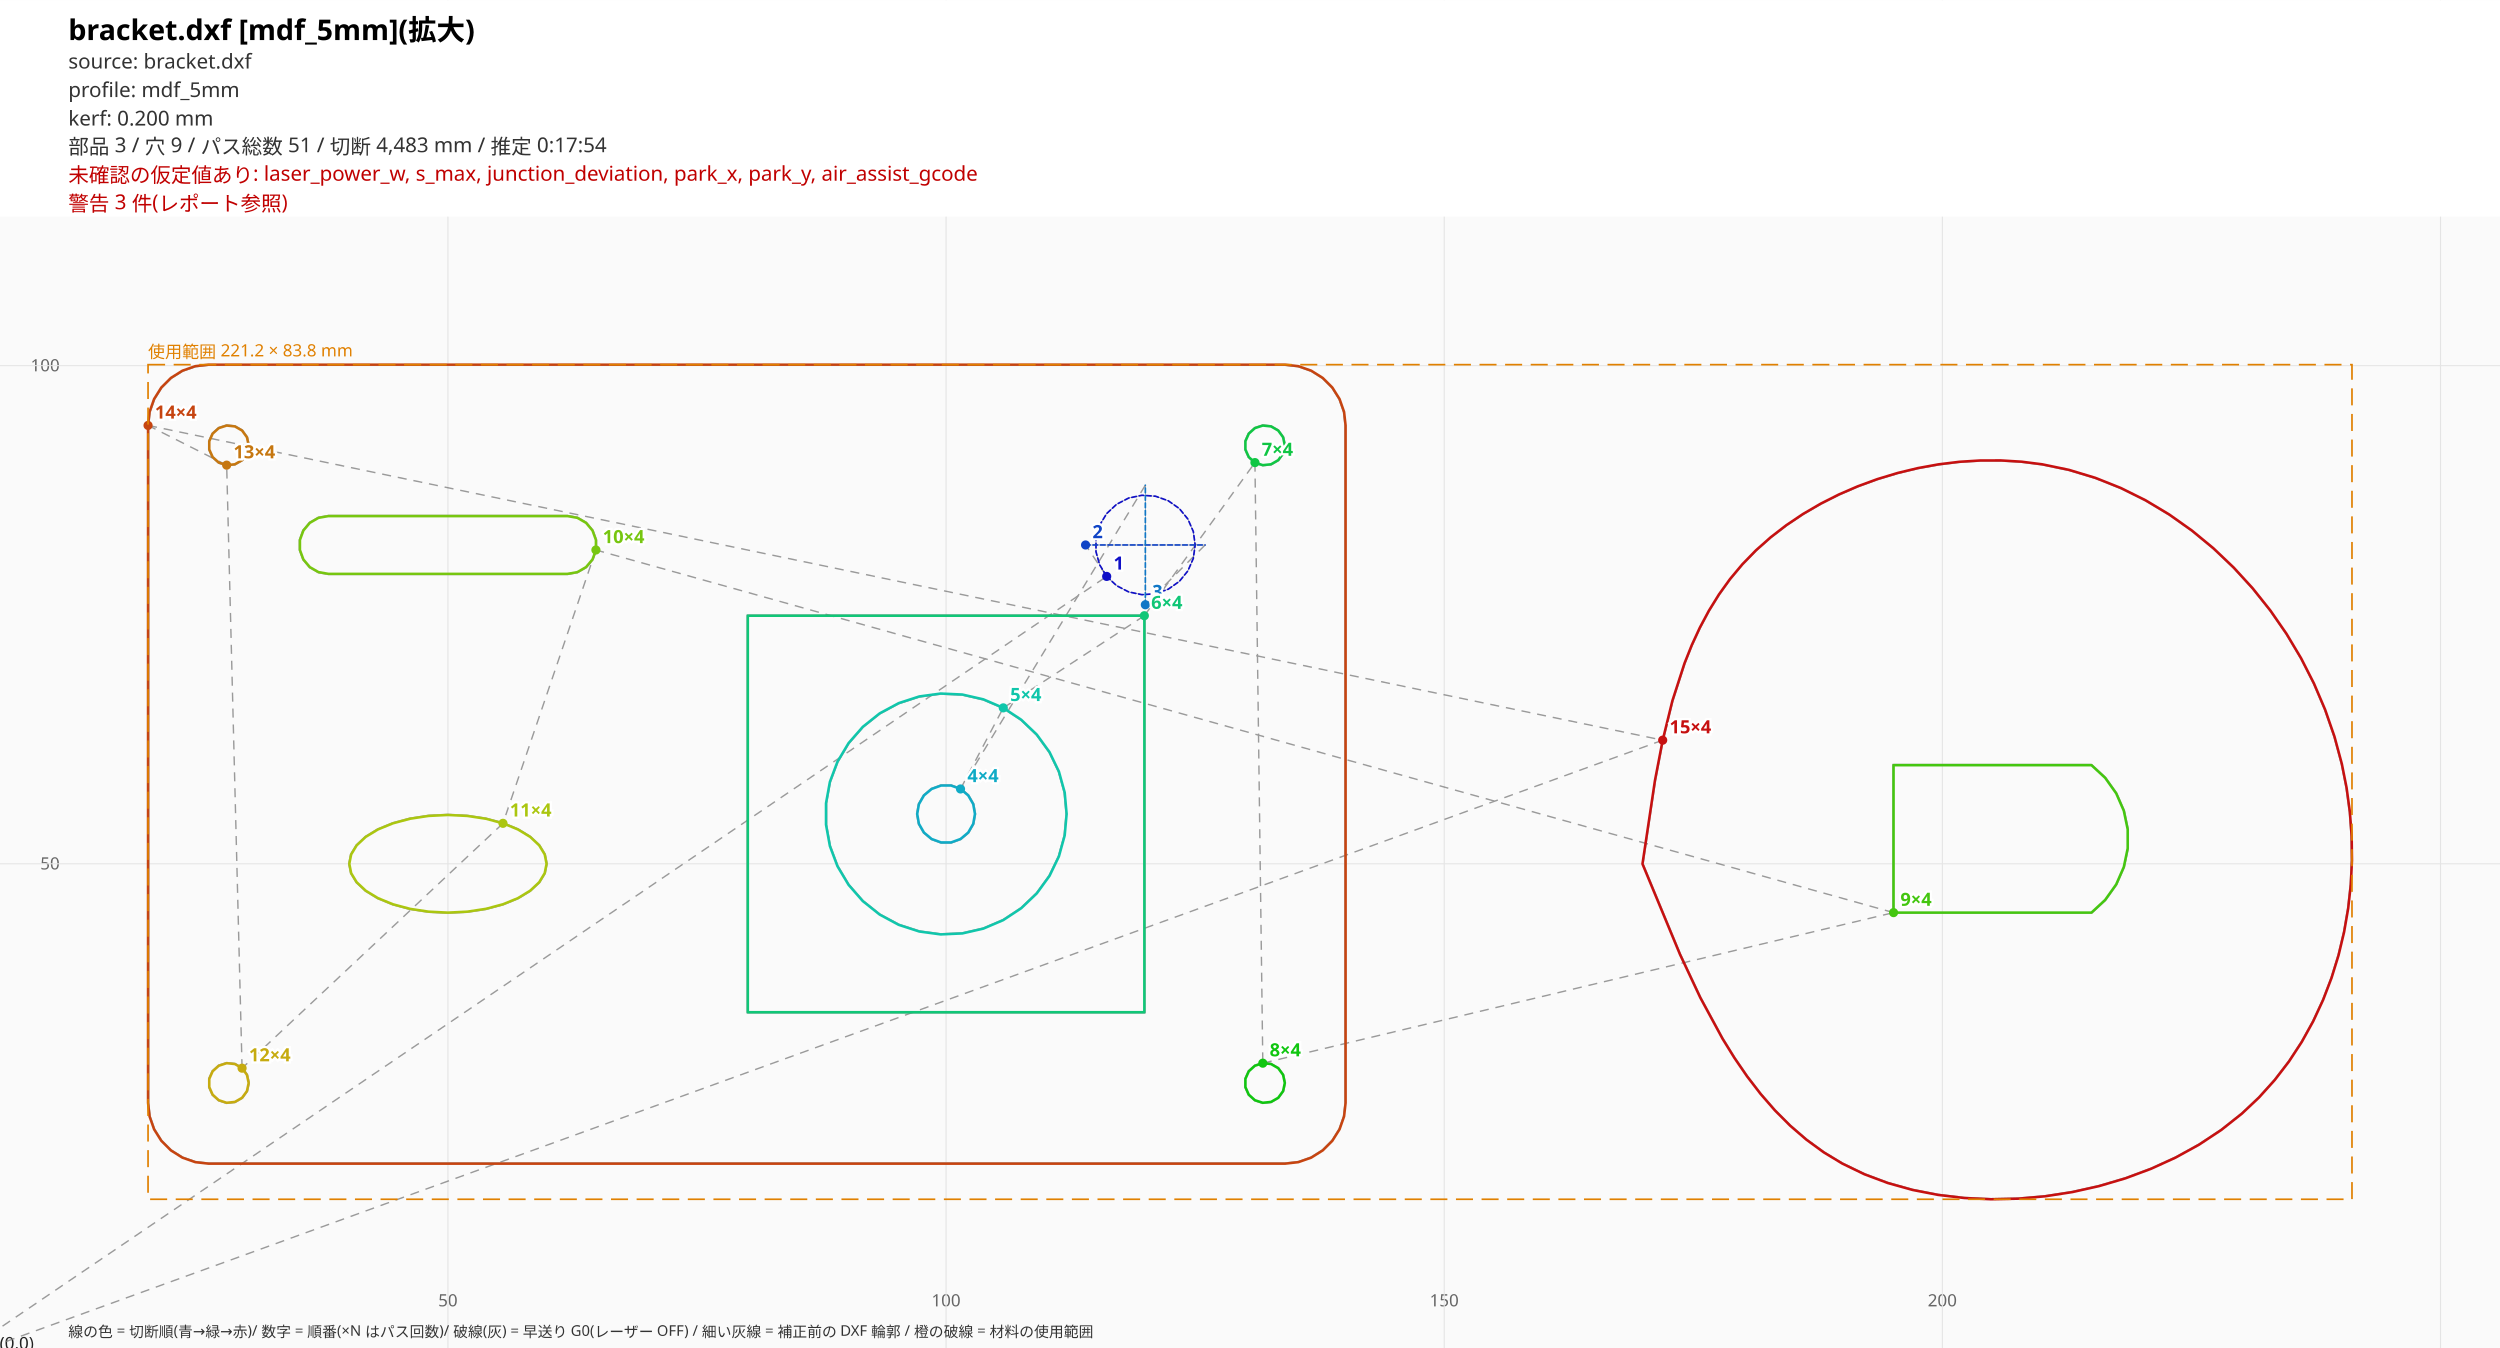
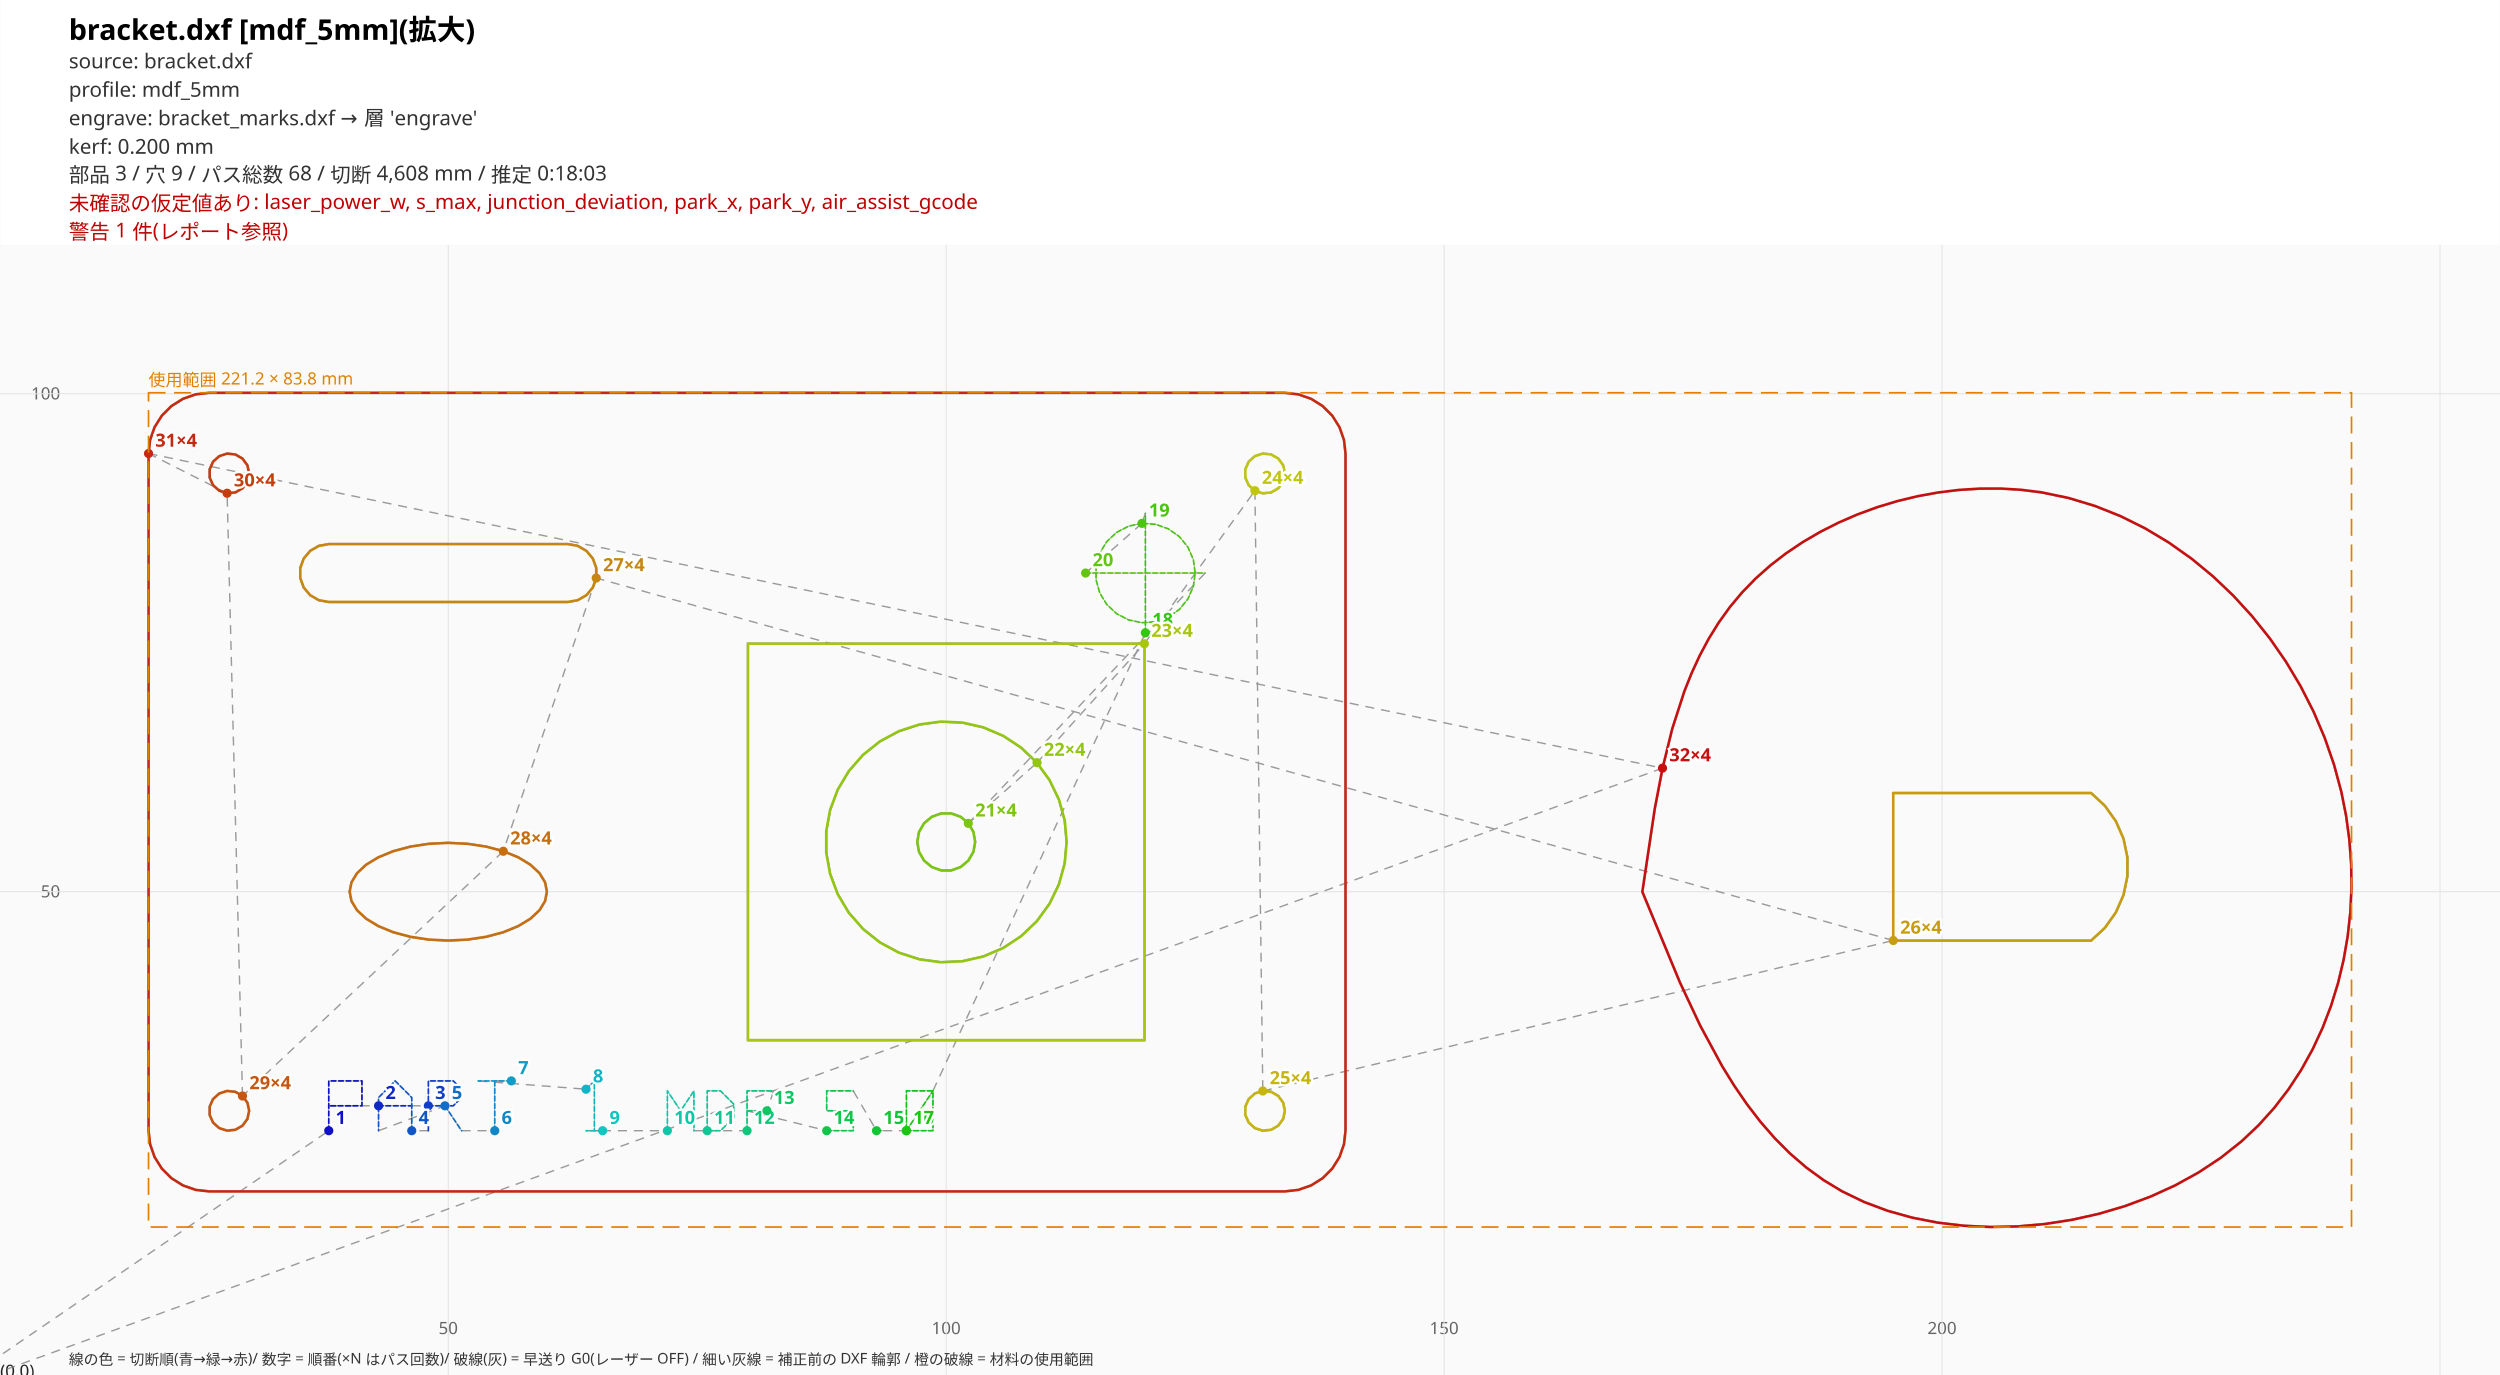
- <svg xmlns="http://www.w3.org/2000/svg" viewBox="5.04 -136.68 250.93 135.21" width="1000" height="539" font-family="sans-serif">
-   <rect x="5.04" y="-136.68" width="250.93" height="135.21" fill="#ffffff" />
+ <svg xmlns="http://www.w3.org/2000/svg" viewBox="5.04 -139.54 250.93 138.07" width="1000" height="550" font-family="sans-serif">
+   <rect x="5.04" y="-139.54" width="250.93" height="138.07" fill="#ffffff" />
  <rect x="0" y="-415.0" width="400.0" height="415.0" fill="#fafafa" stroke="#222" stroke-width="0.34" />
  <text x="50" y="-5.58" font-size="1.71" text-anchor="middle" fill="#666">50</text>
  <text x="100" y="-5.58" font-size="1.71" text-anchor="middle" fill="#666">100</text>
  <text x="150" y="-5.58" font-size="1.71" text-anchor="middle" fill="#666">150</text>
  <text x="200" y="-5.58" font-size="1.71" text-anchor="middle" fill="#666">200</text>
  <text x="11.04" y="-49.43" font-size="1.71" text-anchor="end" fill="#666">50</text>
  <text x="11.04" y="-99.43" font-size="1.71" text-anchor="end" fill="#666">100</text>
  <g stroke="#e4e4e4" stroke-width="0.11">
    <line x1="0" y1="0" x2="0" y2="-415.0" />
    <line x1="50" y1="0" x2="50" y2="-415.0" />
    <line x1="100" y1="0" x2="100" y2="-415.0" />
    <line x1="150" y1="0" x2="150" y2="-415.0" />
    <line x1="200" y1="0" x2="200" y2="-415.0" />
    <line x1="250" y1="0" x2="250" y2="-415.0" />
    <line x1="300" y1="0" x2="300" y2="-415.0" />
    <line x1="350" y1="0" x2="350" y2="-415.0" />
    <line x1="400" y1="0" x2="400" y2="-415.0" />
    <line x1="0" y1="0" x2="400.0" y2="0" />
    <line x1="0" y1="-50" x2="400.0" y2="-50" />
    <line x1="0" y1="-100" x2="400.0" y2="-100" />
    <line x1="0" y1="-150" x2="400.0" y2="-150" />
    <line x1="0" y1="-200" x2="400.0" y2="-200" />
    <line x1="0" y1="-250" x2="400.0" y2="-250" />
    <line x1="0" y1="-300" x2="400.0" y2="-300" />
    <line x1="0" y1="-350" x2="400.0" y2="-350" />
    <line x1="0" y1="-400" x2="400.0" y2="-400" />
  </g>
  <text x="400.0" y="-415.86" font-size="1.83" text-anchor="end" fill="#222">加工エリア 400 × 415 mm</text>
  <circle cx="0" cy="0" r="0.69" fill="#222" />
  <text x="1.14" y="-1.14" font-size="1.71" fill="#222">原点 (0,0)</text>
  <g fill="none" stroke="#9a9a9a" stroke-width="0.069">
+     <polyline points="38.000,-26.000 38.000,-31.000 41.333,-31.000 41.333,-28.500 38.000,-28.500" />
+     <polyline points="43.000,-28.500 46.333,-28.500" />
+     <polyline points="48.000,-26.000 48.000,-31.000 50.500,-31.000 51.333,-30.167 51.333,-29.333 50.500,-28.500 48.000,-28.500" />
+     <polyline points="43.000,-26.000 43.000,-29.333 44.667,-31.000 46.333,-29.333 46.333,-26.000" />
+     <polyline points="49.667,-28.500 51.333,-26.000" />
+     <polyline points="54.667,-31.000 54.667,-26.000" />
+     <polyline points="53.000,-31.000 56.333,-31.000" />
+     <polyline points="63.833,-30.167 64.667,-31.000 64.667,-26.000" />
+     <polyline points="63.833,-26.000 65.500,-26.000" />
+     <polyline points="72.000,-26.000 72.000,-30.000 73.333,-28.000 74.667,-30.000 74.667,-26.000" />
+     <polygon points="76.000,-26.000 76.000,-30.000 77.333,-30.000 78.667,-28.667 78.667,-27.333 77.333,-26.000" />
+     <polyline points="82.667,-30.000 80.000,-30.000 80.000,-26.000" />
+     <polyline points="80.000,-28.000 82.000,-28.000" />
+     <polyline points="90.667,-30.000 88.000,-30.000 88.000,-28.000 90.667,-28.000 90.667,-26.000 88.000,-26.000" />
+     <polyline points="93.000,-26.000 93.667,-26.000" />
+     <polygon points="96.000,-26.000 98.667,-26.000 98.667,-30.000 96.000,-30.000" />
+     <polyline points="96.000,-26.000 98.667,-30.000" />
+     <polyline points="120.000,-76.000 120.000,-88.000" />
    <polygon points="125.000,-82.000 124.815,-83.349 124.272,-84.598 123.413,-85.654 122.300,-86.439 121.017,-86.895 119.659,-86.988 118.326,-86.711 117.117,-86.085 116.121,-85.155 115.414,-83.992 115.047,-82.681 115.047,-81.319 115.414,-80.008 116.121,-78.845 117.117,-77.915 118.326,-77.289 119.659,-77.012 121.017,-77.105 122.300,-77.561 123.413,-78.346 124.272,-79.402 124.815,-80.651" />
    <polyline points="114.000,-82.000 126.000,-82.000" />
-     <polyline points="120.000,-76.000 120.000,-88.000" />
    <polygon points="103.000,-55.000 102.819,-56.026 102.298,-56.928 101.500,-57.598 100.521,-57.954 99.479,-57.954 98.500,-57.598 97.702,-56.928 97.181,-56.026 97.000,-55.000 97.181,-53.974 97.702,-53.072 98.500,-52.402 99.479,-52.046 100.521,-52.046 101.500,-52.402 102.298,-53.072 102.819,-53.974" />
    <polygon points="112.000,-55.000 111.807,-57.143 111.235,-59.216 110.301,-61.155 109.037,-62.895 107.482,-64.382 105.686,-65.567 103.708,-66.413 101.611,-66.891 99.462,-66.988 97.330,-66.699 95.284,-66.034 93.389,-65.015 91.707,-63.674 90.292,-62.053 89.188,-60.207 88.432,-58.192 88.048,-56.076 88.048,-53.924 88.432,-51.808 89.188,-49.793 90.292,-47.947 91.707,-46.326 93.389,-44.985 95.284,-43.966 97.330,-43.301 99.462,-43.012 101.611,-43.109 103.708,-43.587 105.686,-44.433 107.482,-45.618 109.037,-47.105 110.301,-48.845 111.235,-50.784 111.807,-52.857" />
    <polygon points="80.000,-35.000 120.000,-35.000 120.000,-75.000 80.000,-75.000" />
    <polygon points="134.100,-92.000 133.918,-92.854 133.405,-93.561 132.649,-93.997 131.780,-94.088 130.950,-93.819 130.301,-93.234 129.946,-92.437 129.946,-91.563 130.301,-90.766 130.950,-90.181 131.780,-89.912 132.649,-90.003 133.405,-90.439 133.918,-91.146" />
    <polygon points="134.100,-28.000 133.918,-28.854 133.405,-29.561 132.649,-29.997 131.780,-30.088 130.950,-29.819 130.301,-29.234 129.946,-28.437 129.946,-27.563 130.301,-26.766 130.950,-26.181 131.780,-25.912 132.649,-26.003 133.405,-26.439 133.918,-27.146" />
    <polygon points="195.000,-45.000 215.000,-45.000 216.416,-46.310 217.533,-47.881 218.306,-49.648 218.700,-51.536 218.700,-53.464 218.306,-55.352 217.533,-57.119 216.416,-58.690 215.000,-60.000 195.000,-60.000" />
    <polygon points="38.000,-79.000 62.000,-79.000 63.026,-79.181 63.928,-79.702 64.598,-80.500 64.954,-81.479 64.954,-82.521 64.598,-83.500 63.928,-84.298 63.026,-84.819 62.000,-85.000 38.000,-85.000 36.974,-84.819 36.072,-84.298 35.402,-83.500 35.046,-82.521 35.046,-81.479 35.402,-80.500 36.072,-79.702 36.974,-79.181" />
    <polygon points="60.000,-50.000 59.808,-50.975 59.239,-51.913 58.315,-52.778 57.071,-53.536 55.556,-54.157 53.827,-54.619 51.951,-54.904 50.000,-55.000 48.049,-54.904 46.173,-54.619 44.444,-54.157 42.929,-53.536 41.685,-52.778 40.761,-51.913 40.192,-50.975 40.000,-50.000 40.192,-49.025 40.761,-48.087 41.685,-47.222 42.929,-46.464 44.444,-45.843 46.173,-45.381 48.049,-45.096 50.000,-45.000 51.951,-45.096 53.827,-45.381 55.556,-45.843 57.071,-46.464 58.315,-47.222 59.239,-48.087 59.808,-49.025" />
    <polygon points="30.100,-28.000 29.918,-28.854 29.405,-29.561 28.649,-29.997 27.780,-30.088 26.950,-29.819 26.301,-29.234 25.946,-28.437 25.946,-27.563 26.301,-26.766 26.950,-26.181 27.780,-25.912 28.649,-26.003 29.405,-26.439 29.918,-27.146" />
    <polygon points="30.100,-92.000 29.918,-92.854 29.405,-93.561 28.649,-93.997 27.780,-94.088 26.950,-93.819 26.301,-93.234 25.946,-92.437 25.946,-91.563 26.301,-90.766 26.950,-90.181 27.780,-89.912 28.649,-90.003 29.405,-90.439 29.918,-91.146" />
    <polygon points="26.000,-20.000 134.000,-20.000 135.335,-20.150 136.603,-20.594 137.741,-21.309 138.691,-22.259 139.406,-23.397 139.850,-24.665 140.000,-26.000 140.000,-94.000 139.850,-95.335 139.406,-96.603 138.691,-97.741 137.741,-98.691 136.603,-99.406 135.335,-99.850 134.000,-100.000 26.000,-100.000 24.665,-99.850 23.397,-99.406 22.259,-98.691 21.309,-97.741 20.594,-96.603 20.150,-95.335 20.000,-94.000 20.000,-26.000 20.150,-24.665 20.594,-23.397 21.309,-22.259 22.259,-21.309 23.397,-20.594 24.665,-20.150" />
    <polygon points="170.000,-50.000 173.756,-40.944 175.789,-36.610 178.010,-32.510 179.209,-30.572 180.478,-28.721 181.826,-26.968 183.258,-25.321 184.784,-23.791 186.411,-22.388 188.147,-21.121 190.000,-20.000 192.214,-18.929 194.562,-18.050 197.025,-17.362 199.580,-16.864 202.209,-16.553 204.890,-16.428 207.602,-16.487 210.324,-16.728 213.036,-17.149 215.718,-17.749 218.348,-18.526 220.905,-19.477 223.370,-20.602 225.721,-21.899 227.938,-23.366 230.000,-25.000 231.714,-26.617 233.284,-28.359 234.710,-30.216 235.992,-32.177 237.129,-34.232 238.122,-36.369 238.969,-38.579 239.670,-40.851 240.226,-43.174 240.635,-45.539 240.898,-47.934 241.013,-50.349 240.982,-52.774 240.802,-55.198 240.475,-57.610 240.000,-60.000 239.260,-62.745 238.327,-65.433 237.210,-68.051 235.918,-70.588 234.460,-73.029 232.844,-75.363 231.080,-77.577 229.177,-79.658 227.143,-81.594 224.987,-83.371 222.719,-84.977 220.347,-86.399 217.880,-87.626 215.328,-88.643 212.698,-89.439 210.000,-90.000 207.951,-90.260 205.879,-90.386 203.794,-90.381 201.706,-90.250 199.625,-89.995 197.560,-89.620 195.522,-89.127 193.520,-88.522 191.564,-87.806 189.664,-86.984 187.831,-86.058 186.073,-85.033 184.401,-83.911 182.825,-82.696 181.355,-81.391 180.000,-80.000 178.768,-78.526 177.653,-76.975 176.648,-75.351 175.744,-73.660 174.935,-71.907 174.212,-70.097 172.993,-66.326 172.026,-62.390 171.246,-58.329" />
  </g>
  <g stroke="#7a7a7a" stroke-width="0.143" stroke-dasharray="0.91,0.69" opacity="0.75" fill="none">
-     <line x1="0.000" y1="-0.000" x2="116.121" y2="-78.845" />
-     <line x1="116.121" y1="-78.845" x2="114.000" y2="-82.000" />
-     <line x1="126.000" y1="-82.000" x2="120.000" y2="-76.000" />
-     <line x1="120.000" y1="-88.000" x2="101.449" y2="-57.510" />
-     <line x1="101.449" y1="-57.510" x2="105.742" y2="-65.651" />
-     <line x1="105.742" y1="-65.651" x2="119.900" y2="-74.900" />
+     <line x1="0.000" y1="-0.000" x2="38.000" y2="-26.000" />
+     <line x1="38.000" y1="-28.500" x2="43.000" y2="-28.500" />
+     <line x1="46.333" y1="-28.500" x2="48.000" y2="-28.500" />
+     <line x1="48.000" y1="-26.000" x2="46.333" y2="-26.000" />
+     <line x1="43.000" y1="-26.000" x2="49.667" y2="-28.500" />
+     <line x1="51.333" y1="-26.000" x2="54.667" y2="-26.000" />
+     <line x1="54.667" y1="-31.000" x2="56.333" y2="-31.000" />
+     <line x1="53.000" y1="-31.000" x2="63.833" y2="-30.167" />
+     <line x1="64.667" y1="-26.000" x2="65.500" y2="-26.000" />
+     <line x1="63.833" y1="-26.000" x2="72.000" y2="-26.000" />
+     <line x1="74.667" y1="-26.000" x2="76.000" y2="-26.000" />
+     <line x1="76.000" y1="-26.000" x2="80.000" y2="-26.000" />
+     <line x1="82.667" y1="-30.000" x2="82.000" y2="-28.000" />
+     <line x1="80.000" y1="-28.000" x2="88.000" y2="-26.000" />
+     <line x1="90.667" y1="-30.000" x2="93.000" y2="-26.000" />
+     <line x1="93.667" y1="-26.000" x2="96.000" y2="-26.000" />
+     <line x1="98.667" y1="-30.000" x2="120.000" y2="-76.000" />
+     <line x1="120.000" y1="-88.000" x2="119.659" y2="-86.988" />
+     <line x1="119.659" y1="-86.988" x2="114.000" y2="-82.000" />
+     <line x1="126.000" y1="-82.000" x2="102.220" y2="-56.863" />
+     <line x1="102.220" y1="-56.863" x2="109.118" y2="-62.954" />
+     <line x1="109.118" y1="-62.954" x2="119.900" y2="-74.900" />
    <line x1="119.900" y1="-74.900" x2="131.001" y2="-90.270" />
    <line x1="131.001" y1="-90.270" x2="131.791" y2="-29.987" />
    <line x1="131.791" y1="-29.987" x2="195.100" y2="-45.100" />
    <line x1="195.100" y1="-45.100" x2="64.854" y2="-81.497" />
    <line x1="64.854" y1="-81.497" x2="55.524" y2="-54.062" />
    <line x1="55.524" y1="-54.062" x2="29.337" y2="-29.485" />
    <line x1="29.337" y1="-29.485" x2="27.791" y2="-90.013" />
    <line x1="27.791" y1="-90.013" x2="19.900" y2="-94.000" />
    <line x1="19.900" y1="-94.000" x2="171.927" y2="-62.408" />
    <line x1="171.927" y1="-62.408" x2="0.000" y2="-0.000" />
  </g>
  <g fill="none" stroke-linejoin="round" stroke-linecap="round">
-     <polyline points="116.121,-78.845 117.117,-77.915 118.326,-77.289 119.659,-77.012 121.017,-77.105 122.300,-77.561 123.413,-78.346 124.272,-79.402 124.815,-80.651 125.000,-82.000 124.815,-83.349 124.272,-84.598 123.413,-85.654 122.300,-86.439 121.017,-86.895 119.659,-86.988 118.326,-86.711 117.117,-86.085 116.121,-85.155 115.414,-83.992 115.047,-82.681 115.047,-81.319 115.414,-80.008 116.121,-78.845" stroke="hsl(240,85%,42%)" stroke-width="0.171" stroke-dasharray="0.46,0.29" />
-     <polyline points="114.000,-82.000 126.000,-82.000" stroke="hsl(223,85%,42%)" stroke-width="0.171" stroke-dasharray="0.46,0.29" />
-     <polyline points="120.000,-76.000 120.000,-88.000" stroke="hsl(206,85%,42%)" stroke-width="0.171" stroke-dasharray="0.46,0.29" />
-     <polyline points="101.449,-57.510 102.220,-56.863 102.724,-55.991 102.898,-55.000 102.724,-54.009 102.220,-53.137 101.449,-52.490 100.503,-52.145 99.497,-52.145 98.551,-52.490 97.780,-53.137 97.276,-54.009 97.102,-55.000 97.276,-55.991 97.780,-56.863 98.551,-57.510 99.497,-57.854 100.503,-57.854 101.449,-57.510" stroke="hsl(189,85%,42%)" stroke-width="0.257" />
-     <polyline points="105.742,-65.651 105.726,-65.659 103.748,-66.505 103.731,-66.510 101.633,-66.989 101.615,-66.991 99.466,-67.088 99.448,-67.087 97.316,-66.798 97.299,-66.794 95.253,-66.129 95.236,-66.122 93.342,-65.103 93.327,-65.093 91.645,-63.752 91.632,-63.739 90.216,-62.119 90.206,-62.105 89.103,-60.258 89.095,-60.242 88.339,-58.227 88.334,-58.210 87.950,-56.093 87.948,-56.076 87.948,-53.924 87.950,-53.906 88.334,-51.790 88.339,-51.772 89.095,-49.758 89.103,-49.742 90.206,-47.895 90.216,-47.881 91.632,-46.261 91.645,-46.248 93.327,-44.907 93.342,-44.897 95.236,-43.877 95.253,-43.870 97.299,-43.206 97.316,-43.202 99.448,-42.913 99.466,-42.912 101.615,-43.009 101.633,-43.011 103.731,-43.490 103.748,-43.495 105.726,-44.341 105.742,-44.349 107.537,-45.535 107.551,-45.546 109.106,-47.032 109.118,-47.046 110.382,-48.786 110.391,-48.802 111.325,-50.740 111.331,-50.757 111.903,-52.831 111.907,-52.848 112.100,-54.991 112.100,-55.009 111.907,-57.152 111.903,-57.169 111.331,-59.243 111.325,-59.260 110.391,-61.198 110.382,-61.214 109.118,-62.954 109.106,-62.968 107.551,-64.454 107.537,-64.465 105.742,-65.651" stroke="hsl(171,85%,42%)" stroke-width="0.257" />
-     <polyline points="119.900,-74.900 119.900,-35.100 80.100,-35.100 80.100,-74.900 119.900,-74.900" stroke="hsl(154,85%,42%)" stroke-width="0.257" />
-     <polyline points="131.001,-90.270 130.384,-90.826 130.046,-91.585 130.046,-92.415 130.384,-93.174 131.001,-93.730 131.791,-93.987 132.617,-93.900 133.337,-93.485 133.825,-92.812 133.998,-92.000 133.825,-91.187 133.337,-90.515 132.617,-90.100 131.791,-90.013 131.001,-90.270" stroke="hsl(137,85%,42%)" stroke-width="0.257" />
-     <polyline points="131.791,-29.987 132.617,-29.900 133.337,-29.485 133.825,-28.812 133.998,-28.000 133.825,-27.187 133.337,-26.515 132.617,-26.100 131.791,-26.013 131.001,-26.270 130.384,-26.826 130.046,-27.585 130.046,-28.415 130.384,-29.174 131.001,-29.730 131.791,-29.987" stroke="hsl(120,85%,42%)" stroke-width="0.257" />
-     <polyline points="195.100,-45.100 195.100,-59.900 214.961,-59.900 216.340,-58.624 217.446,-57.069 218.210,-55.321 218.600,-53.454 218.600,-51.546 218.210,-49.678 217.446,-47.931 216.340,-46.376 214.961,-45.100 195.100,-45.100" stroke="hsl(103,85%,42%)" stroke-width="0.257" />
-     <polyline points="64.854,-81.497 64.510,-80.551 63.863,-79.780 62.991,-79.276 61.991,-79.100 38.009,-79.100 37.009,-79.276 36.137,-79.780 35.490,-80.551 35.145,-81.497 35.145,-82.503 35.490,-83.449 36.137,-84.220 37.009,-84.724 38.009,-84.900 61.991,-84.900 62.991,-84.724 63.863,-84.220 64.510,-83.449 64.854,-82.503 64.854,-81.497" stroke="hsl(86,85%,42%)" stroke-width="0.257" />
-     <polyline points="55.524,-54.062 57.026,-53.446 58.254,-52.698 59.160,-51.850 59.713,-50.939 59.898,-50.000 59.713,-49.061 59.160,-48.150 58.254,-47.302 57.026,-46.554 55.524,-45.938 53.807,-45.479 51.941,-45.196 50.000,-45.100 48.059,-45.196 46.193,-45.479 44.476,-45.938 42.974,-46.554 41.746,-47.302 40.840,-48.150 40.287,-49.061 40.102,-50.000 40.287,-50.939 40.840,-51.850 41.746,-52.698 42.974,-53.446 44.476,-54.062 46.193,-54.521 48.059,-54.804 50.000,-54.900 51.941,-54.804 53.807,-54.521 55.524,-54.062" stroke="hsl(69,85%,42%)" stroke-width="0.257" />
-     <polyline points="29.337,-29.485 29.825,-28.812 29.998,-28.000 29.825,-27.187 29.337,-26.515 28.617,-26.100 27.791,-26.013 27.001,-26.270 26.384,-26.826 26.046,-27.585 26.046,-28.415 26.384,-29.174 27.001,-29.730 27.791,-29.987 28.617,-29.900 29.337,-29.485" stroke="hsl(51,85%,42%)" stroke-width="0.257" />
-     <polyline points="27.791,-90.013 27.001,-90.270 26.384,-90.826 26.046,-91.585 26.046,-92.415 26.384,-93.174 27.001,-93.730 27.791,-93.987 28.617,-93.900 29.337,-93.485 29.825,-92.812 29.998,-92.000 29.825,-91.187 29.337,-90.515 28.617,-90.100 27.791,-90.013" stroke="hsl(34,85%,42%)" stroke-width="0.257" />
-     <polyline points="19.900,-94.000 19.900,-26.000 19.901,-25.989 20.051,-24.654 20.056,-24.632 20.500,-23.364 20.509,-23.343 21.224,-22.206 21.238,-22.188 22.188,-21.238 22.206,-21.224 23.343,-20.509 23.364,-20.500 24.632,-20.056 24.654,-20.051 25.989,-19.901 26.000,-19.900 134.000,-19.900 134.011,-19.901 135.346,-20.051 135.368,-20.056 136.636,-20.500 136.656,-20.509 137.794,-21.224 137.812,-21.238 138.762,-22.188 138.776,-22.206 139.490,-23.343 139.500,-23.364 139.944,-24.632 139.949,-24.654 140.099,-25.989 140.100,-26.000 140.100,-94.000 140.099,-94.011 139.949,-95.346 139.944,-95.368 139.500,-96.636 139.490,-96.656 138.776,-97.794 138.762,-97.812 137.812,-98.762 137.794,-98.776 136.656,-99.490 136.636,-99.500 135.368,-99.944 135.346,-99.949 134.011,-100.099 134.000,-100.100 26.000,-100.100 25.989,-100.099 24.654,-99.949 24.632,-99.944 23.364,-99.500 23.343,-99.490 22.206,-98.776 22.188,-98.762 21.238,-97.812 21.224,-97.794 20.509,-96.656 20.500,-96.636 20.056,-95.368 20.051,-95.346 19.901,-94.011 19.900,-94.000" stroke="hsl(17,85%,42%)" stroke-width="0.257" />
+     <polyline points="38.000,-26.000 38.000,-31.000 41.333,-31.000 41.333,-28.500 38.000,-28.500" stroke="hsl(240,85%,42%)" stroke-width="0.171" stroke-dasharray="0.46,0.29" />
+     <polyline points="43.000,-28.500 46.333,-28.500" stroke="hsl(232,85%,42%)" stroke-width="0.171" stroke-dasharray="0.46,0.29" />
+     <polyline points="48.000,-28.500 50.500,-28.500 51.333,-29.333 51.333,-30.167 50.500,-31.000 48.000,-31.000 48.000,-26.000" stroke="hsl(225,85%,42%)" stroke-width="0.171" stroke-dasharray="0.46,0.29" />
+     <polyline points="46.333,-26.000 46.333,-29.333 44.667,-31.000 43.000,-29.333 43.000,-26.000" stroke="hsl(217,85%,42%)" stroke-width="0.171" stroke-dasharray="0.46,0.29" />
+     <polyline points="49.667,-28.500 51.333,-26.000" stroke="hsl(209,85%,42%)" stroke-width="0.171" stroke-dasharray="0.46,0.29" />
+     <polyline points="54.667,-26.000 54.667,-31.000" stroke="hsl(201,85%,42%)" stroke-width="0.171" stroke-dasharray="0.46,0.29" />
+     <polyline points="56.333,-31.000 53.000,-31.000" stroke="hsl(194,85%,42%)" stroke-width="0.171" stroke-dasharray="0.46,0.29" />
+     <polyline points="63.833,-30.167 64.667,-31.000 64.667,-26.000" stroke="hsl(186,85%,42%)" stroke-width="0.171" stroke-dasharray="0.46,0.29" />
+     <polyline points="65.500,-26.000 63.833,-26.000" stroke="hsl(178,85%,42%)" stroke-width="0.171" stroke-dasharray="0.46,0.29" />
+     <polyline points="72.000,-26.000 72.000,-30.000 73.333,-28.000 74.667,-30.000 74.667,-26.000" stroke="hsl(170,85%,42%)" stroke-width="0.171" stroke-dasharray="0.46,0.29" />
+     <polyline points="76.000,-26.000 76.000,-30.000 77.333,-30.000 78.667,-28.667 78.667,-27.333 77.333,-26.000 76.000,-26.000" stroke="hsl(163,85%,42%)" stroke-width="0.171" stroke-dasharray="0.46,0.29" />
+     <polyline points="80.000,-26.000 80.000,-30.000 82.667,-30.000" stroke="hsl(155,85%,42%)" stroke-width="0.171" stroke-dasharray="0.46,0.29" />
+     <polyline points="82.000,-28.000 80.000,-28.000" stroke="hsl(147,85%,42%)" stroke-width="0.171" stroke-dasharray="0.46,0.29" />
+     <polyline points="88.000,-26.000 90.667,-26.000 90.667,-28.000 88.000,-28.000 88.000,-30.000 90.667,-30.000" stroke="hsl(139,85%,42%)" stroke-width="0.171" stroke-dasharray="0.46,0.29" />
+     <polyline points="93.000,-26.000 93.667,-26.000" stroke="hsl(132,85%,42%)" stroke-width="0.171" stroke-dasharray="0.46,0.29" />
+     <polyline points="96.000,-26.000 98.667,-26.000 98.667,-30.000 96.000,-30.000 96.000,-26.000" stroke="hsl(124,85%,42%)" stroke-width="0.171" stroke-dasharray="0.46,0.29" />
+     <polyline points="96.000,-26.000 98.667,-30.000" stroke="hsl(116,85%,42%)" stroke-width="0.171" stroke-dasharray="0.46,0.29" />
+     <polyline points="120.000,-76.000 120.000,-88.000" stroke="hsl(108,85%,42%)" stroke-width="0.171" stroke-dasharray="0.46,0.29" />
+     <polyline points="119.659,-86.988 118.326,-86.711 117.117,-86.085 116.121,-85.155 115.414,-83.992 115.047,-82.681 115.047,-81.319 115.414,-80.008 116.121,-78.845 117.117,-77.915 118.326,-77.289 119.659,-77.012 121.017,-77.105 122.300,-77.561 123.413,-78.346 124.272,-79.402 124.815,-80.651 125.000,-82.000 124.815,-83.349 124.272,-84.598 123.413,-85.654 122.300,-86.439 121.017,-86.895 119.659,-86.988" stroke="hsl(101,85%,42%)" stroke-width="0.171" stroke-dasharray="0.46,0.29" />
+     <polyline points="114.000,-82.000 126.000,-82.000" stroke="hsl(93,85%,42%)" stroke-width="0.171" stroke-dasharray="0.46,0.29" />
+     <polyline points="102.220,-56.863 102.724,-55.991 102.898,-55.000 102.724,-54.009 102.220,-53.137 101.449,-52.490 100.503,-52.145 99.497,-52.145 98.551,-52.490 97.780,-53.137 97.276,-54.009 97.102,-55.000 97.276,-55.991 97.780,-56.863 98.551,-57.510 99.497,-57.854 100.503,-57.854 101.449,-57.510 102.220,-56.863" stroke="hsl(85,85%,42%)" stroke-width="0.257" />
+     <polyline points="109.118,-62.954 109.106,-62.968 107.551,-64.454 107.537,-64.465 105.742,-65.651 105.726,-65.659 103.748,-66.505 103.731,-66.510 101.633,-66.989 101.615,-66.991 99.466,-67.088 99.448,-67.087 97.316,-66.798 97.299,-66.794 95.253,-66.129 95.236,-66.122 93.342,-65.103 93.327,-65.093 91.645,-63.752 91.632,-63.739 90.216,-62.119 90.206,-62.105 89.103,-60.258 89.095,-60.242 88.339,-58.227 88.334,-58.210 87.950,-56.093 87.948,-56.076 87.948,-53.924 87.950,-53.906 88.334,-51.790 88.339,-51.772 89.095,-49.758 89.103,-49.742 90.206,-47.895 90.216,-47.881 91.632,-46.261 91.645,-46.248 93.327,-44.907 93.342,-44.897 95.236,-43.877 95.253,-43.870 97.299,-43.206 97.316,-43.202 99.448,-42.913 99.466,-42.912 101.615,-43.009 101.633,-43.011 103.731,-43.490 103.748,-43.495 105.726,-44.341 105.742,-44.349 107.537,-45.535 107.551,-45.546 109.106,-47.032 109.118,-47.046 110.382,-48.786 110.391,-48.802 111.325,-50.740 111.331,-50.757 111.903,-52.831 111.907,-52.848 112.100,-54.991 112.100,-55.009 111.907,-57.152 111.903,-57.169 111.331,-59.243 111.325,-59.260 110.391,-61.198 110.382,-61.214 109.118,-62.954" stroke="hsl(77,85%,42%)" stroke-width="0.257" />
+     <polyline points="119.900,-74.900 119.900,-35.100 80.100,-35.100 80.100,-74.900 119.900,-74.900" stroke="hsl(70,85%,42%)" stroke-width="0.257" />
+     <polyline points="131.001,-90.270 130.384,-90.826 130.046,-91.585 130.046,-92.415 130.384,-93.174 131.001,-93.730 131.791,-93.987 132.617,-93.900 133.337,-93.485 133.825,-92.812 133.998,-92.000 133.825,-91.187 133.337,-90.515 132.617,-90.100 131.791,-90.013 131.001,-90.270" stroke="hsl(62,85%,42%)" stroke-width="0.257" />
+     <polyline points="131.791,-29.987 132.617,-29.900 133.337,-29.485 133.825,-28.812 133.998,-28.000 133.825,-27.187 133.337,-26.515 132.617,-26.100 131.791,-26.013 131.001,-26.270 130.384,-26.826 130.046,-27.585 130.046,-28.415 130.384,-29.174 131.001,-29.730 131.791,-29.987" stroke="hsl(54,85%,42%)" stroke-width="0.257" />
+     <polyline points="195.100,-45.100 195.100,-59.900 214.961,-59.900 216.340,-58.624 217.446,-57.069 218.210,-55.321 218.600,-53.454 218.600,-51.546 218.210,-49.678 217.446,-47.931 216.340,-46.376 214.961,-45.100 195.100,-45.100" stroke="hsl(46,85%,42%)" stroke-width="0.257" />
+     <polyline points="64.854,-81.497 64.510,-80.551 63.863,-79.780 62.991,-79.276 61.991,-79.100 38.009,-79.100 37.009,-79.276 36.137,-79.780 35.490,-80.551 35.145,-81.497 35.145,-82.503 35.490,-83.449 36.137,-84.220 37.009,-84.724 38.009,-84.900 61.991,-84.900 62.991,-84.724 63.863,-84.220 64.510,-83.449 64.854,-82.503 64.854,-81.497" stroke="hsl(39,85%,42%)" stroke-width="0.257" />
+     <polyline points="55.524,-54.062 57.026,-53.446 58.254,-52.698 59.160,-51.850 59.713,-50.939 59.898,-50.000 59.713,-49.061 59.160,-48.150 58.254,-47.302 57.026,-46.554 55.524,-45.938 53.807,-45.479 51.941,-45.196 50.000,-45.100 48.059,-45.196 46.193,-45.479 44.476,-45.938 42.974,-46.554 41.746,-47.302 40.840,-48.150 40.287,-49.061 40.102,-50.000 40.287,-50.939 40.840,-51.850 41.746,-52.698 42.974,-53.446 44.476,-54.062 46.193,-54.521 48.059,-54.804 50.000,-54.900 51.941,-54.804 53.807,-54.521 55.524,-54.062" stroke="hsl(31,85%,42%)" stroke-width="0.257" />
+     <polyline points="29.337,-29.485 29.825,-28.812 29.998,-28.000 29.825,-27.187 29.337,-26.515 28.617,-26.100 27.791,-26.013 27.001,-26.270 26.384,-26.826 26.046,-27.585 26.046,-28.415 26.384,-29.174 27.001,-29.730 27.791,-29.987 28.617,-29.900 29.337,-29.485" stroke="hsl(23,85%,42%)" stroke-width="0.257" />
+     <polyline points="27.791,-90.013 27.001,-90.270 26.384,-90.826 26.046,-91.585 26.046,-92.415 26.384,-93.174 27.001,-93.730 27.791,-93.987 28.617,-93.900 29.337,-93.485 29.825,-92.812 29.998,-92.000 29.825,-91.187 29.337,-90.515 28.617,-90.100 27.791,-90.013" stroke="hsl(15,85%,42%)" stroke-width="0.257" />
+     <polyline points="19.900,-94.000 19.900,-26.000 19.901,-25.989 20.051,-24.654 20.056,-24.632 20.500,-23.364 20.509,-23.343 21.224,-22.206 21.238,-22.188 22.188,-21.238 22.206,-21.224 23.343,-20.509 23.364,-20.500 24.632,-20.056 24.654,-20.051 25.989,-19.901 26.000,-19.900 134.000,-19.900 134.011,-19.901 135.346,-20.051 135.368,-20.056 136.636,-20.500 136.656,-20.509 137.794,-21.224 137.812,-21.238 138.762,-22.188 138.776,-22.206 139.490,-23.343 139.500,-23.364 139.944,-24.632 139.949,-24.654 140.099,-25.989 140.100,-26.000 140.100,-94.000 140.099,-94.011 139.949,-95.346 139.944,-95.368 139.500,-96.636 139.490,-96.656 138.776,-97.794 138.762,-97.812 137.812,-98.762 137.794,-98.776 136.656,-99.490 136.636,-99.500 135.368,-99.944 135.346,-99.949 134.011,-100.099 134.000,-100.100 26.000,-100.100 25.989,-100.099 24.654,-99.949 24.632,-99.944 23.364,-99.500 23.343,-99.490 22.206,-98.776 22.188,-98.762 21.238,-97.812 21.224,-97.794 20.509,-96.656 20.500,-96.636 20.056,-95.368 20.051,-95.346 19.901,-94.011 19.900,-94.000" stroke="hsl(8,85%,42%)" stroke-width="0.257" />
    <polyline points="171.927,-62.408 171.148,-58.348 171.147,-58.344 169.901,-50.015 169.907,-49.962 173.663,-40.905 173.665,-40.901 175.699,-36.568 175.702,-36.562 177.922,-32.462 177.924,-32.457 179.124,-30.519 179.126,-30.515 180.396,-28.664 180.399,-28.660 181.746,-26.907 181.750,-26.902 183.183,-25.256 183.188,-25.250 184.714,-23.721 184.719,-23.716 186.346,-22.312 186.352,-22.307 188.088,-21.040 188.096,-21.035 189.948,-19.914 189.956,-19.910 192.170,-18.839 192.179,-18.835 194.527,-17.956 194.535,-17.954 196.998,-17.266 197.005,-17.264 199.561,-16.766 199.569,-16.765 202.197,-16.454 202.204,-16.453 204.885,-16.328 204.892,-16.328 207.604,-16.387 207.610,-16.387 210.333,-16.628 210.339,-16.629 213.052,-17.050 213.058,-17.051 215.739,-17.651 215.746,-17.653 218.376,-18.430 218.383,-18.432 220.940,-19.384 220.947,-19.386 223.412,-20.511 223.418,-20.515 225.770,-21.811 225.777,-21.816 227.993,-23.282 228.000,-23.287 230.062,-24.922 230.069,-24.927 231.782,-26.544 231.788,-26.550 233.358,-28.293 233.363,-28.299 234.789,-30.155 234.794,-30.162 236.076,-32.122 236.080,-32.129 237.217,-34.183 237.220,-34.189 238.212,-36.327 238.215,-36.333 239.062,-38.543 239.064,-38.549 239.766,-40.821 239.768,-40.828 240.323,-43.151 240.324,-43.157 240.733,-45.522 240.734,-45.528 240.997,-47.923 240.997,-47.929 241.113,-50.344 241.113,-50.350 241.082,-52.775 241.081,-52.781 240.902,-55.205 240.901,-55.211 240.574,-57.623 240.573,-57.629 240.098,-60.020 240.097,-60.026 239.357,-62.771 239.354,-62.778 238.421,-65.466 238.419,-65.472 237.302,-68.091 237.299,-68.097 236.007,-70.633 236.004,-70.639 234.545,-73.081 234.542,-73.086 232.926,-75.420 232.922,-75.426 231.158,-77.639 231.154,-77.645 229.250,-79.726 229.246,-79.731 227.212,-81.666 227.206,-81.671 225.051,-83.448 225.045,-83.452 222.777,-85.058 222.770,-85.063 220.399,-86.485 220.392,-86.489 217.925,-87.715 217.917,-87.719 215.365,-88.736 215.357,-88.739 212.727,-89.534 212.718,-89.537 210.020,-90.098 210.012,-90.099 207.964,-90.359 207.957,-90.360 205.885,-90.486 205.879,-90.486 203.794,-90.481 203.788,-90.481 201.700,-90.350 201.694,-90.349 199.613,-90.094 199.607,-90.093 197.542,-89.718 197.536,-89.717 195.498,-89.225 195.493,-89.223 193.490,-88.617 193.485,-88.616 191.529,-87.900 191.524,-87.898 189.625,-87.076 189.619,-87.073 187.786,-86.147 187.780,-86.144 186.023,-85.119 186.017,-85.116 184.346,-83.994 184.340,-83.990 182.764,-82.775 182.759,-82.770 181.288,-81.466 181.283,-81.461 179.928,-80.070 179.923,-80.064 178.691,-78.591 178.686,-78.585 177.571,-77.034 177.568,-77.028 176.562,-75.404 176.559,-75.398 175.656,-73.707 175.653,-73.702 174.844,-71.949 174.842,-71.944 174.119,-70.134 174.117,-70.128 172.898,-66.357 172.896,-66.350 171.929,-62.413 171.927,-62.408" stroke="hsl(0,85%,42%)" stroke-width="0.257" />
  </g>
  <g font-size="1.83" font-weight="bold" paint-order="stroke" stroke="#fff" stroke-width="0.46">
-     <circle cx="116.121" cy="-78.845" r="0.46" fill="hsl(240,85%,42%)" stroke="none" />
-     <text x="116.807" y="-79.531" fill="hsl(240,85%,42%)">1</text>
-     <circle cx="114.000" cy="-82.000" r="0.46" fill="hsl(223,85%,42%)" stroke="none" />
-     <text x="114.686" y="-82.686" fill="hsl(223,85%,42%)">2</text>
-     <circle cx="120.000" cy="-76.000" r="0.46" fill="hsl(206,85%,42%)" stroke="none" />
-     <text x="120.686" y="-76.686" fill="hsl(206,85%,42%)">3</text>
-     <circle cx="101.449" cy="-57.510" r="0.46" fill="hsl(189,85%,42%)" stroke="none" />
-     <text x="102.135" y="-58.196" fill="hsl(189,85%,42%)">4×4</text>
-     <circle cx="105.742" cy="-65.651" r="0.46" fill="hsl(171,85%,42%)" stroke="none" />
-     <text x="106.428" y="-66.337" fill="hsl(171,85%,42%)">5×4</text>
-     <circle cx="119.900" cy="-74.900" r="0.46" fill="hsl(154,85%,42%)" stroke="none" />
-     <text x="120.586" y="-75.586" fill="hsl(154,85%,42%)">6×4</text>
-     <circle cx="131.001" cy="-90.270" r="0.46" fill="hsl(137,85%,42%)" stroke="none" />
-     <text x="131.687" y="-90.956" fill="hsl(137,85%,42%)">7×4</text>
-     <circle cx="131.791" cy="-29.987" r="0.46" fill="hsl(120,85%,42%)" stroke="none" />
-     <text x="132.477" y="-30.673" fill="hsl(120,85%,42%)">8×4</text>
-     <circle cx="195.100" cy="-45.100" r="0.46" fill="hsl(103,85%,42%)" stroke="none" />
-     <text x="195.786" y="-45.786" fill="hsl(103,85%,42%)">9×4</text>
-     <circle cx="64.854" cy="-81.497" r="0.46" fill="hsl(86,85%,42%)" stroke="none" />
-     <text x="65.540" y="-82.183" fill="hsl(86,85%,42%)">10×4</text>
-     <circle cx="55.524" cy="-54.062" r="0.46" fill="hsl(69,85%,42%)" stroke="none" />
-     <text x="56.210" y="-54.748" fill="hsl(69,85%,42%)">11×4</text>
-     <circle cx="29.337" cy="-29.485" r="0.46" fill="hsl(51,85%,42%)" stroke="none" />
-     <text x="30.023" y="-30.171" fill="hsl(51,85%,42%)">12×4</text>
-     <circle cx="27.791" cy="-90.013" r="0.46" fill="hsl(34,85%,42%)" stroke="none" />
-     <text x="28.477" y="-90.699" fill="hsl(34,85%,42%)">13×4</text>
-     <circle cx="19.900" cy="-94.000" r="0.46" fill="hsl(17,85%,42%)" stroke="none" />
-     <text x="20.586" y="-94.686" fill="hsl(17,85%,42%)">14×4</text>
+     <circle cx="38.000" cy="-26.000" r="0.46" fill="hsl(240,85%,42%)" stroke="none" />
+     <text x="38.686" y="-26.686" fill="hsl(240,85%,42%)">1</text>
+     <circle cx="43.000" cy="-28.500" r="0.46" fill="hsl(232,85%,42%)" stroke="none" />
+     <text x="43.686" y="-29.186" fill="hsl(232,85%,42%)">2</text>
+     <circle cx="48.000" cy="-28.500" r="0.46" fill="hsl(225,85%,42%)" stroke="none" />
+     <text x="48.686" y="-29.186" fill="hsl(225,85%,42%)">3</text>
+     <circle cx="46.333" cy="-26.000" r="0.46" fill="hsl(217,85%,42%)" stroke="none" />
+     <text x="47.019" y="-26.686" fill="hsl(217,85%,42%)">4</text>
+     <circle cx="49.667" cy="-28.500" r="0.46" fill="hsl(209,85%,42%)" stroke="none" />
+     <text x="50.353" y="-29.186" fill="hsl(209,85%,42%)">5</text>
+     <circle cx="54.667" cy="-26.000" r="0.46" fill="hsl(201,85%,42%)" stroke="none" />
+     <text x="55.353" y="-26.686" fill="hsl(201,85%,42%)">6</text>
+     <circle cx="56.333" cy="-31.000" r="0.46" fill="hsl(194,85%,42%)" stroke="none" />
+     <text x="57.019" y="-31.686" fill="hsl(194,85%,42%)">7</text>
+     <circle cx="63.833" cy="-30.167" r="0.46" fill="hsl(186,85%,42%)" stroke="none" />
+     <text x="64.519" y="-30.853" fill="hsl(186,85%,42%)">8</text>
+     <circle cx="65.500" cy="-26.000" r="0.46" fill="hsl(178,85%,42%)" stroke="none" />
+     <text x="66.186" y="-26.686" fill="hsl(178,85%,42%)">9</text>
+     <circle cx="72.000" cy="-26.000" r="0.46" fill="hsl(170,85%,42%)" stroke="none" />
+     <text x="72.686" y="-26.686" fill="hsl(170,85%,42%)">10</text>
+     <circle cx="76.000" cy="-26.000" r="0.46" fill="hsl(163,85%,42%)" stroke="none" />
+     <text x="76.686" y="-26.686" fill="hsl(163,85%,42%)">11</text>
+     <circle cx="80.000" cy="-26.000" r="0.46" fill="hsl(155,85%,42%)" stroke="none" />
+     <text x="80.686" y="-26.686" fill="hsl(155,85%,42%)">12</text>
+     <circle cx="82.000" cy="-28.000" r="0.46" fill="hsl(147,85%,42%)" stroke="none" />
+     <text x="82.686" y="-28.686" fill="hsl(147,85%,42%)">13</text>
+     <circle cx="88.000" cy="-26.000" r="0.46" fill="hsl(139,85%,42%)" stroke="none" />
+     <text x="88.686" y="-26.686" fill="hsl(139,85%,42%)">14</text>
+     <circle cx="93.000" cy="-26.000" r="0.46" fill="hsl(132,85%,42%)" stroke="none" />
+     <text x="93.686" y="-26.686" fill="hsl(132,85%,42%)">15</text>
+     <circle cx="96.000" cy="-26.000" r="0.46" fill="hsl(124,85%,42%)" stroke="none" />
+     <text x="96.686" y="-26.686" fill="hsl(124,85%,42%)">16</text>
+     <circle cx="96.000" cy="-26.000" r="0.46" fill="hsl(116,85%,42%)" stroke="none" />
+     <text x="96.686" y="-26.686" fill="hsl(116,85%,42%)">17</text>
+     <circle cx="120.000" cy="-76.000" r="0.46" fill="hsl(108,85%,42%)" stroke="none" />
+     <text x="120.686" y="-76.686" fill="hsl(108,85%,42%)">18</text>
+     <circle cx="119.659" cy="-86.988" r="0.46" fill="hsl(101,85%,42%)" stroke="none" />
+     <text x="120.345" y="-87.674" fill="hsl(101,85%,42%)">19</text>
+     <circle cx="114.000" cy="-82.000" r="0.46" fill="hsl(93,85%,42%)" stroke="none" />
+     <text x="114.686" y="-82.686" fill="hsl(93,85%,42%)">20</text>
+     <circle cx="102.220" cy="-56.863" r="0.46" fill="hsl(85,85%,42%)" stroke="none" />
+     <text x="102.906" y="-57.549" fill="hsl(85,85%,42%)">21×4</text>
+     <circle cx="109.118" cy="-62.954" r="0.46" fill="hsl(77,85%,42%)" stroke="none" />
+     <text x="109.804" y="-63.640" fill="hsl(77,85%,42%)">22×4</text>
+     <circle cx="119.900" cy="-74.900" r="0.46" fill="hsl(70,85%,42%)" stroke="none" />
+     <text x="120.586" y="-75.586" fill="hsl(70,85%,42%)">23×4</text>
+     <circle cx="131.001" cy="-90.270" r="0.46" fill="hsl(62,85%,42%)" stroke="none" />
+     <text x="131.687" y="-90.956" fill="hsl(62,85%,42%)">24×4</text>
+     <circle cx="131.791" cy="-29.987" r="0.46" fill="hsl(54,85%,42%)" stroke="none" />
+     <text x="132.477" y="-30.673" fill="hsl(54,85%,42%)">25×4</text>
+     <circle cx="195.100" cy="-45.100" r="0.46" fill="hsl(46,85%,42%)" stroke="none" />
+     <text x="195.786" y="-45.786" fill="hsl(46,85%,42%)">26×4</text>
+     <circle cx="64.854" cy="-81.497" r="0.46" fill="hsl(39,85%,42%)" stroke="none" />
+     <text x="65.540" y="-82.183" fill="hsl(39,85%,42%)">27×4</text>
+     <circle cx="55.524" cy="-54.062" r="0.46" fill="hsl(31,85%,42%)" stroke="none" />
+     <text x="56.210" y="-54.748" fill="hsl(31,85%,42%)">28×4</text>
+     <circle cx="29.337" cy="-29.485" r="0.46" fill="hsl(23,85%,42%)" stroke="none" />
+     <text x="30.023" y="-30.171" fill="hsl(23,85%,42%)">29×4</text>
+     <circle cx="27.791" cy="-90.013" r="0.46" fill="hsl(15,85%,42%)" stroke="none" />
+     <text x="28.477" y="-90.699" fill="hsl(15,85%,42%)">30×4</text>
+     <circle cx="19.900" cy="-94.000" r="0.46" fill="hsl(8,85%,42%)" stroke="none" />
+     <text x="20.586" y="-94.686" fill="hsl(8,85%,42%)">31×4</text>
    <circle cx="171.927" cy="-62.408" r="0.46" fill="hsl(0,85%,42%)" stroke="none" />
-     <text x="172.613" y="-63.094" fill="hsl(0,85%,42%)">15×4</text>
+     <text x="172.613" y="-63.094" fill="hsl(0,85%,42%)">32×4</text>
  </g>
  <rect x="19.900" y="-100.100" width="221.213" height="83.772" fill="none" stroke="#e08000" stroke-width="0.17" stroke-dasharray="1.71,0.86" />
  <text x="19.900" y="-100.786" font-size="1.71" fill="#e08000">使用範囲 221.2 × 83.8 mm</text>
  <text x="11.90" y="-2.50" font-size="1.49" fill="#333">線の色 = 切断順(青→緑→赤)/ 数字 = 順番(×N はパス回数)/ 破線(灰) = 早送り G0(レーザー OFF) / 細い灰線 = 補正前の DXF 輪郭 / 橙の破線 = 材料の使用範囲</text>
-   <rect x="5.04" y="-136.68" width="250.93" height="21.72" fill="#ffffff" />
-   <text x="11.90" y="-132.68" font-size="2.86" font-weight="bold">bracket.dxf  [mdf_5mm](拡大)</text>
-   <text x="11.90" y="-129.82" font-size="2.06" fill="#333">source: bracket.dxf</text>
-   <text x="11.90" y="-126.96" font-size="2.06" fill="#333">profile: mdf_5mm</text>
+   <rect x="5.04" y="-139.54" width="250.93" height="24.58" fill="#ffffff" />
+   <text x="11.90" y="-135.54" font-size="2.86" font-weight="bold">bracket.dxf  [mdf_5mm](拡大)</text>
+   <text x="11.90" y="-132.68" font-size="2.06" fill="#333">source: bracket.dxf</text>
+   <text x="11.90" y="-129.82" font-size="2.06" fill="#333">profile: mdf_5mm</text>
+   <text x="11.90" y="-126.96" font-size="2.06" fill="#333">engrave: bracket_marks.dxf → 層 'engrave'</text>
  <text x="11.90" y="-124.10" font-size="2.06" fill="#333">kerf: 0.200 mm</text>
-   <text x="11.90" y="-121.25" font-size="2.06" fill="#333">部品 3 / 穴 9 / パス総数 51 / 切断 4,483 mm / 推定 0:17:54</text>
+   <text x="11.90" y="-121.25" font-size="2.06" fill="#333">部品 3 / 穴 9 / パス総数 68 / 切断 4,608 mm / 推定 0:18:03</text>
  <text x="11.90" y="-118.39" font-size="2.06" fill="#c00000">未確認の仮定値あり: laser_power_w, s_max, junction_deviation, park_x, park_y, air_assist_gcode</text>
-   <text x="11.90" y="-115.53" font-size="2.06" fill="#c00000">警告 3 件(レポート参照)</text>
+   <text x="11.90" y="-115.53" font-size="2.06" fill="#c00000">警告 1 件(レポート参照)</text>
</svg>
